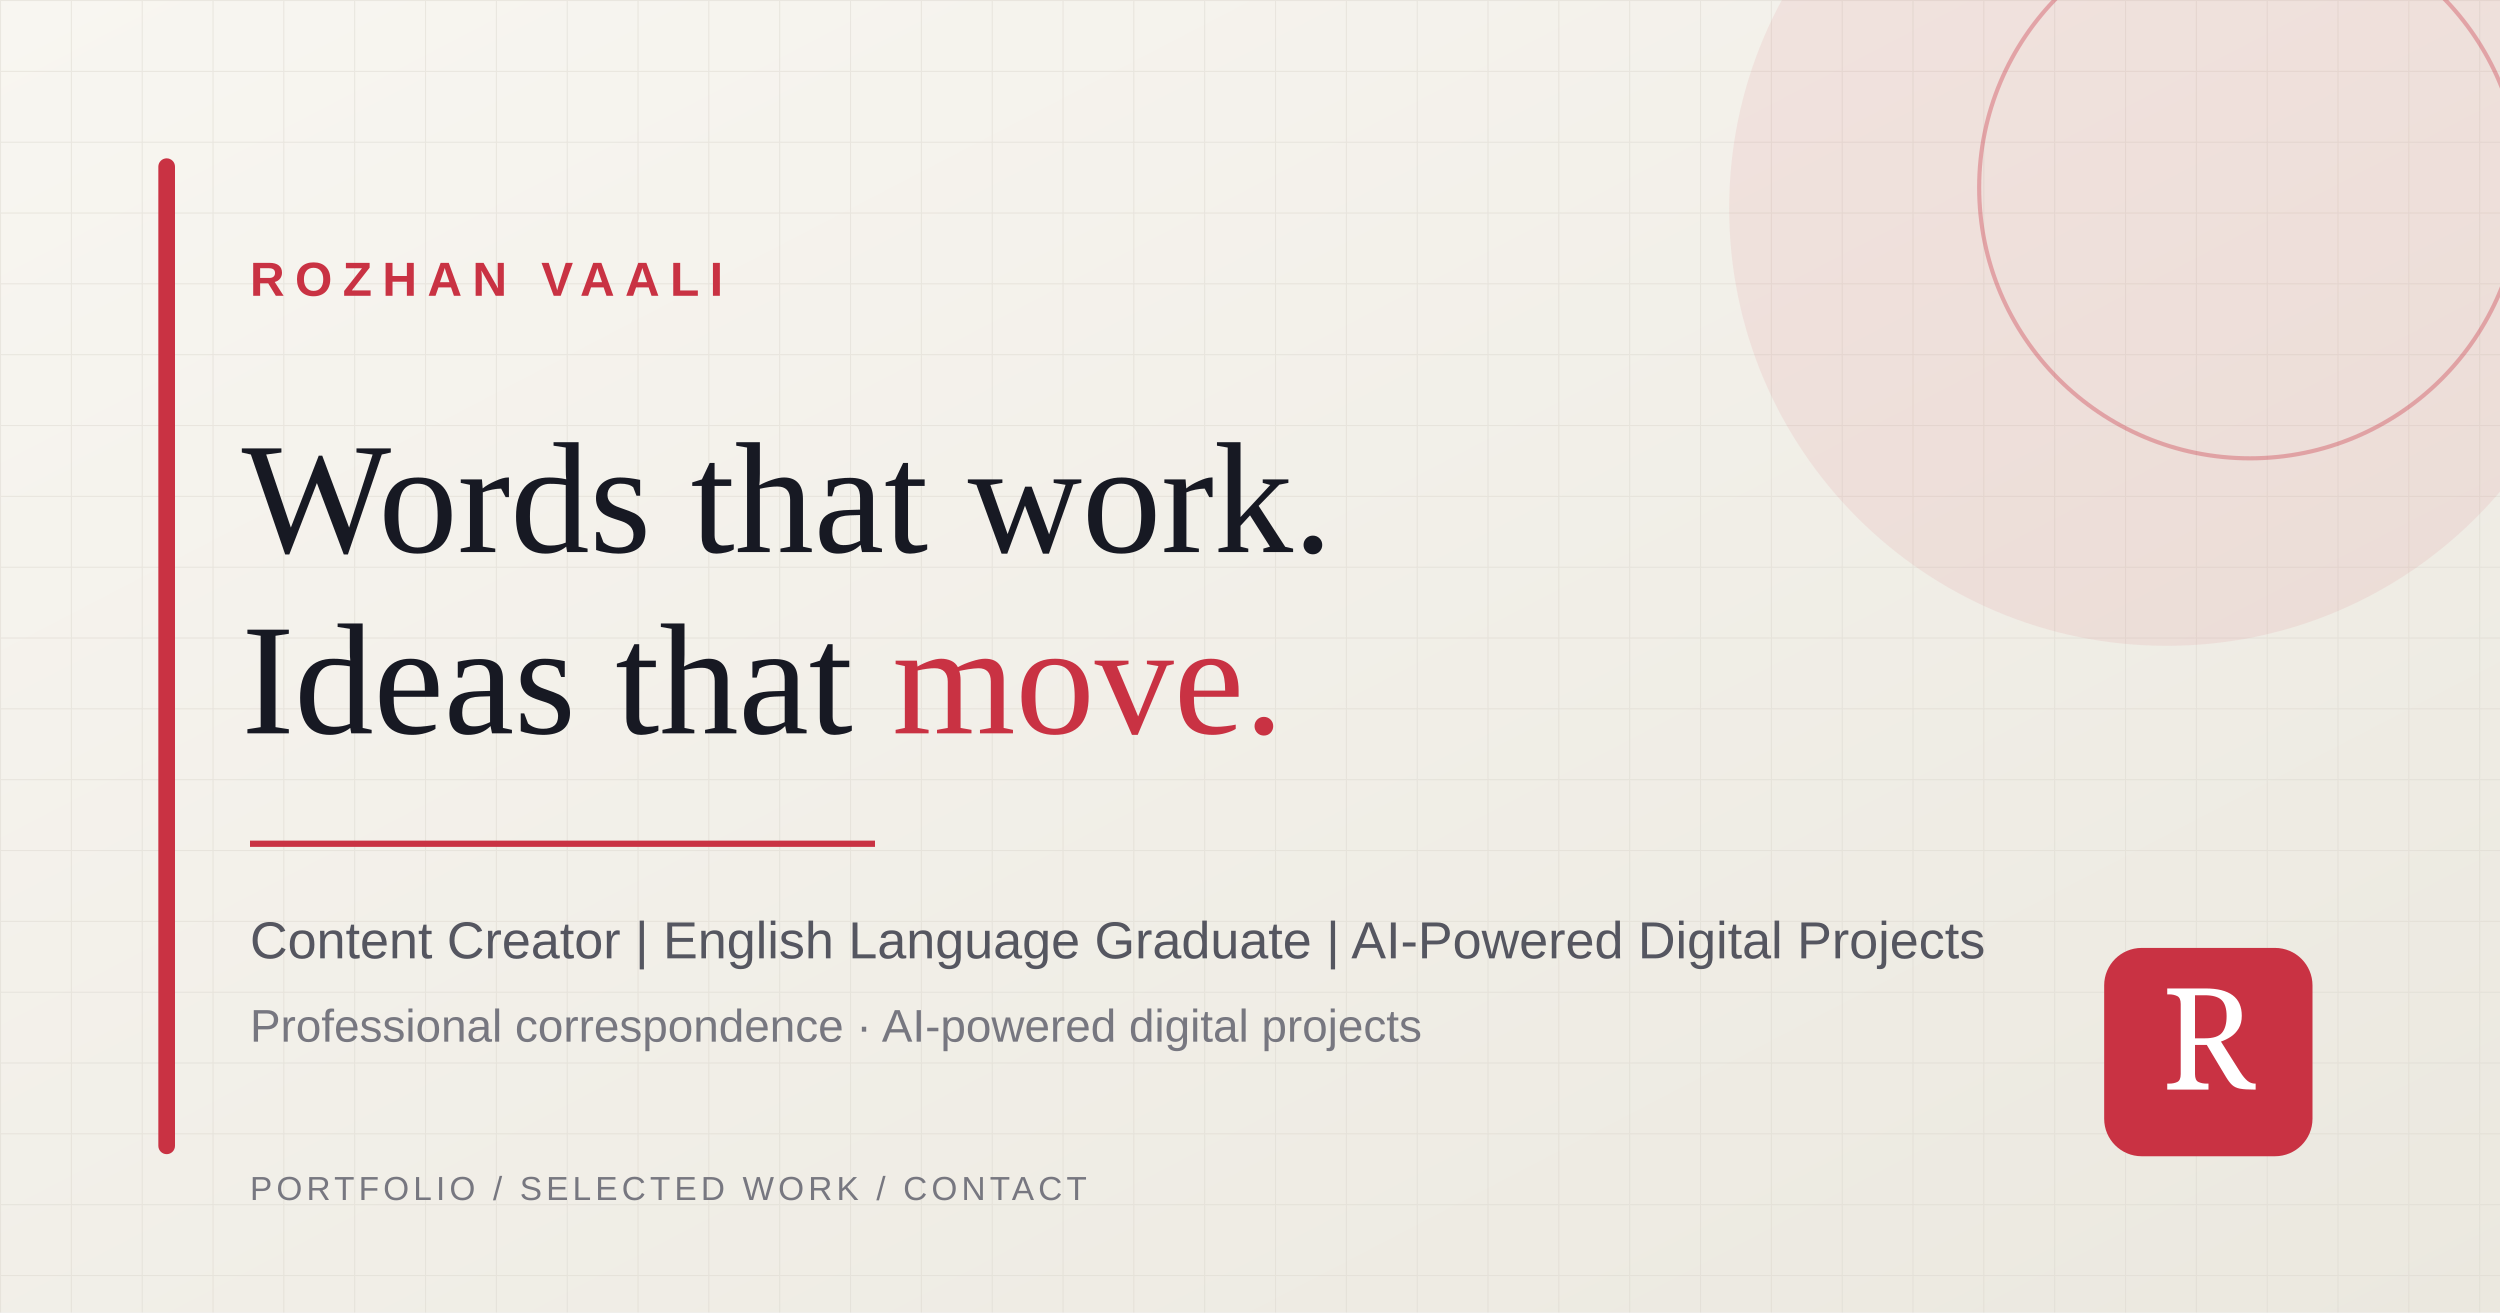
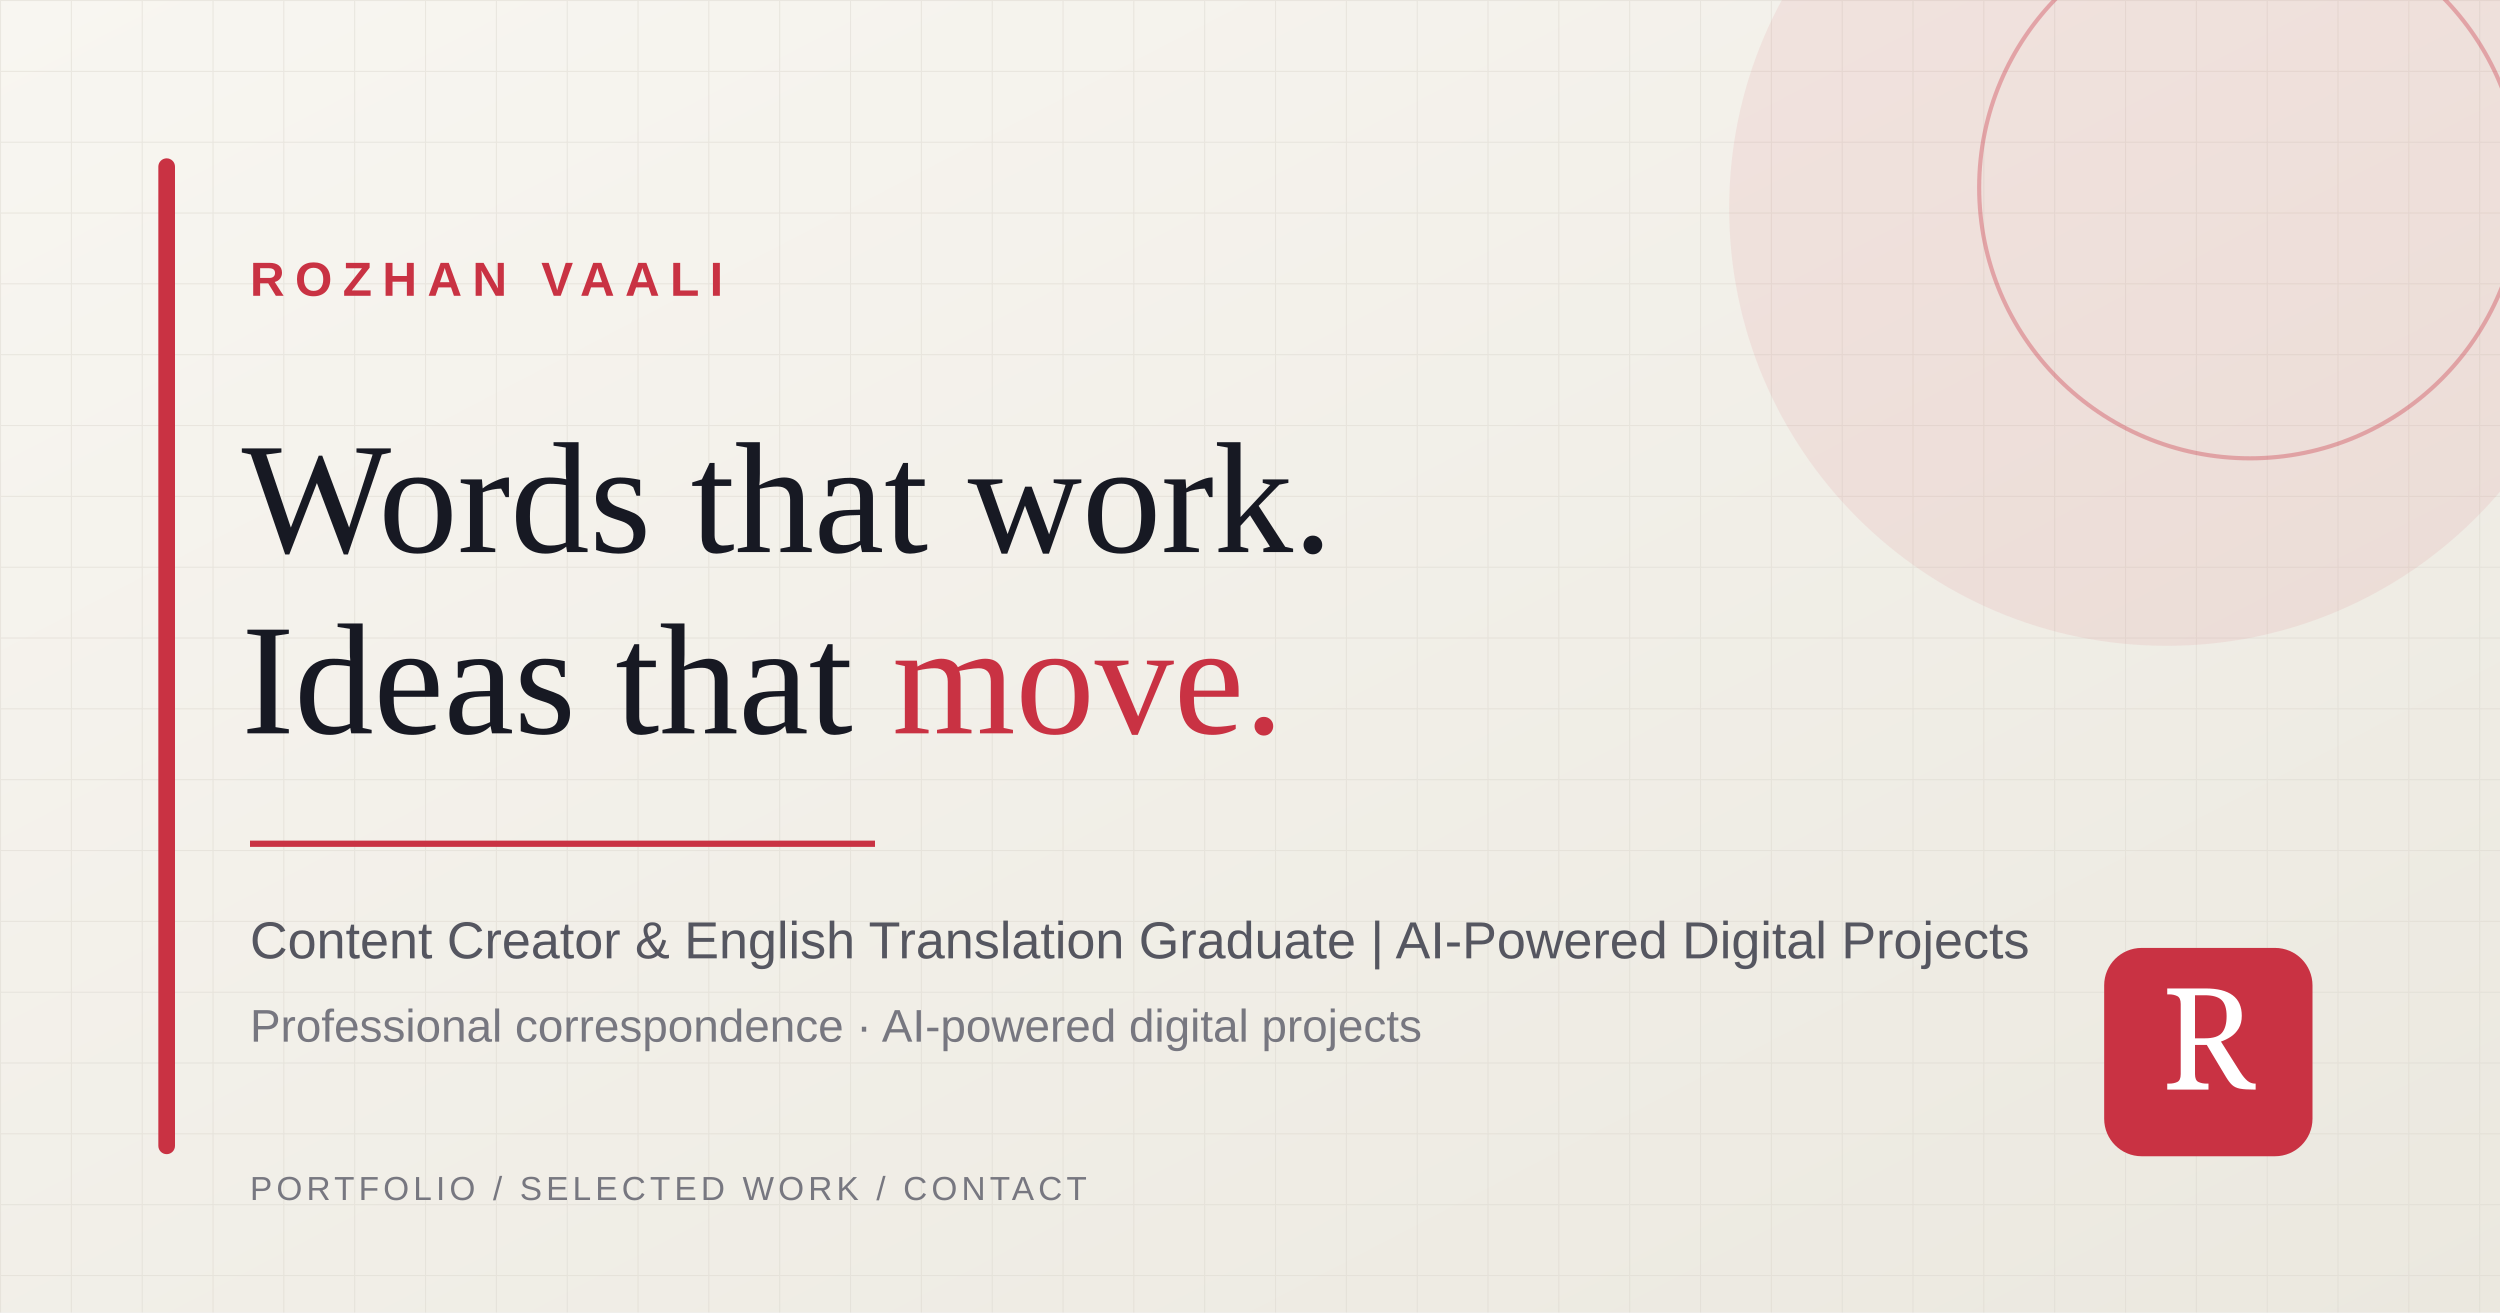
<svg xmlns="http://www.w3.org/2000/svg" width="1200" height="630" viewBox="0 0 1200 630">
  <defs>
    <linearGradient id="bg" x1="0" y1="0" x2="1" y2="1">
      <stop offset="0" stop-color="#f8f6f1" />
      <stop offset="1" stop-color="#ebe8df" />
    </linearGradient>
    <pattern id="grid" width="34" height="34" patternUnits="userSpaceOnUse">
      <path d="M34 0H0V34" fill="none" stroke="#d9d5cb" stroke-width="1" opacity=".45" />
    </pattern>
  </defs>
  <rect width="1200" height="630" fill="url(#bg)" />
  <rect width="1200" height="630" fill="url(#grid)" />
  <circle cx="1040" cy="100" r="210" fill="#c93243" opacity=".08" />
  <circle cx="1080" cy="90" r="130" fill="none" stroke="#c93243" stroke-width="2" opacity=".35" />
  <rect x="76" y="76" width="8" height="478" rx="4" fill="#c93243" />
  <text x="120" y="142" font-family="Arial, Helvetica, sans-serif" font-size="23" letter-spacing="5" fill="#c93243" font-weight="700">ROZHAN VAALI</text>
  <text x="116" y="265" font-family="Georgia, 'Times New Roman', serif" font-size="76" fill="#171923">Words that work.</text>
  <text x="116" y="352" font-family="Georgia, 'Times New Roman', serif" font-size="76" fill="#171923">Ideas that <tspan fill="#c93243">move.</tspan>
  </text>
  <path d="M120 405H420" stroke="#c93243" stroke-width="3" />
-   <text x="120" y="460" font-family="Arial, Helvetica, sans-serif" font-size="25" fill="#555660">Content Creator | English Language Graduate | AI-Powered Digital Projects</text>
+   <text x="120" y="460" font-family="Arial, Helvetica, sans-serif" font-size="25" fill="#555660">Content Creator &amp; English Translation Graduate | AI-Powered Digital Projects</text>
  <text x="120" y="500" font-family="Arial, Helvetica, sans-serif" font-size="22" fill="#777780">Professional correspondence · AI-powered digital projects</text>
  <text x="120" y="576" font-family="Arial, Helvetica, sans-serif" font-size="16" letter-spacing="2" fill="#777780">PORTFOLIO  /  SELECTED WORK  /  CONTACT</text>
  <rect x="1010" y="455" width="100" height="100" rx="18" fill="#c93243" />
  <text x="1060" y="523" text-anchor="middle" font-family="Georgia, serif" font-size="68" fill="#fff">R</text>
</svg>
